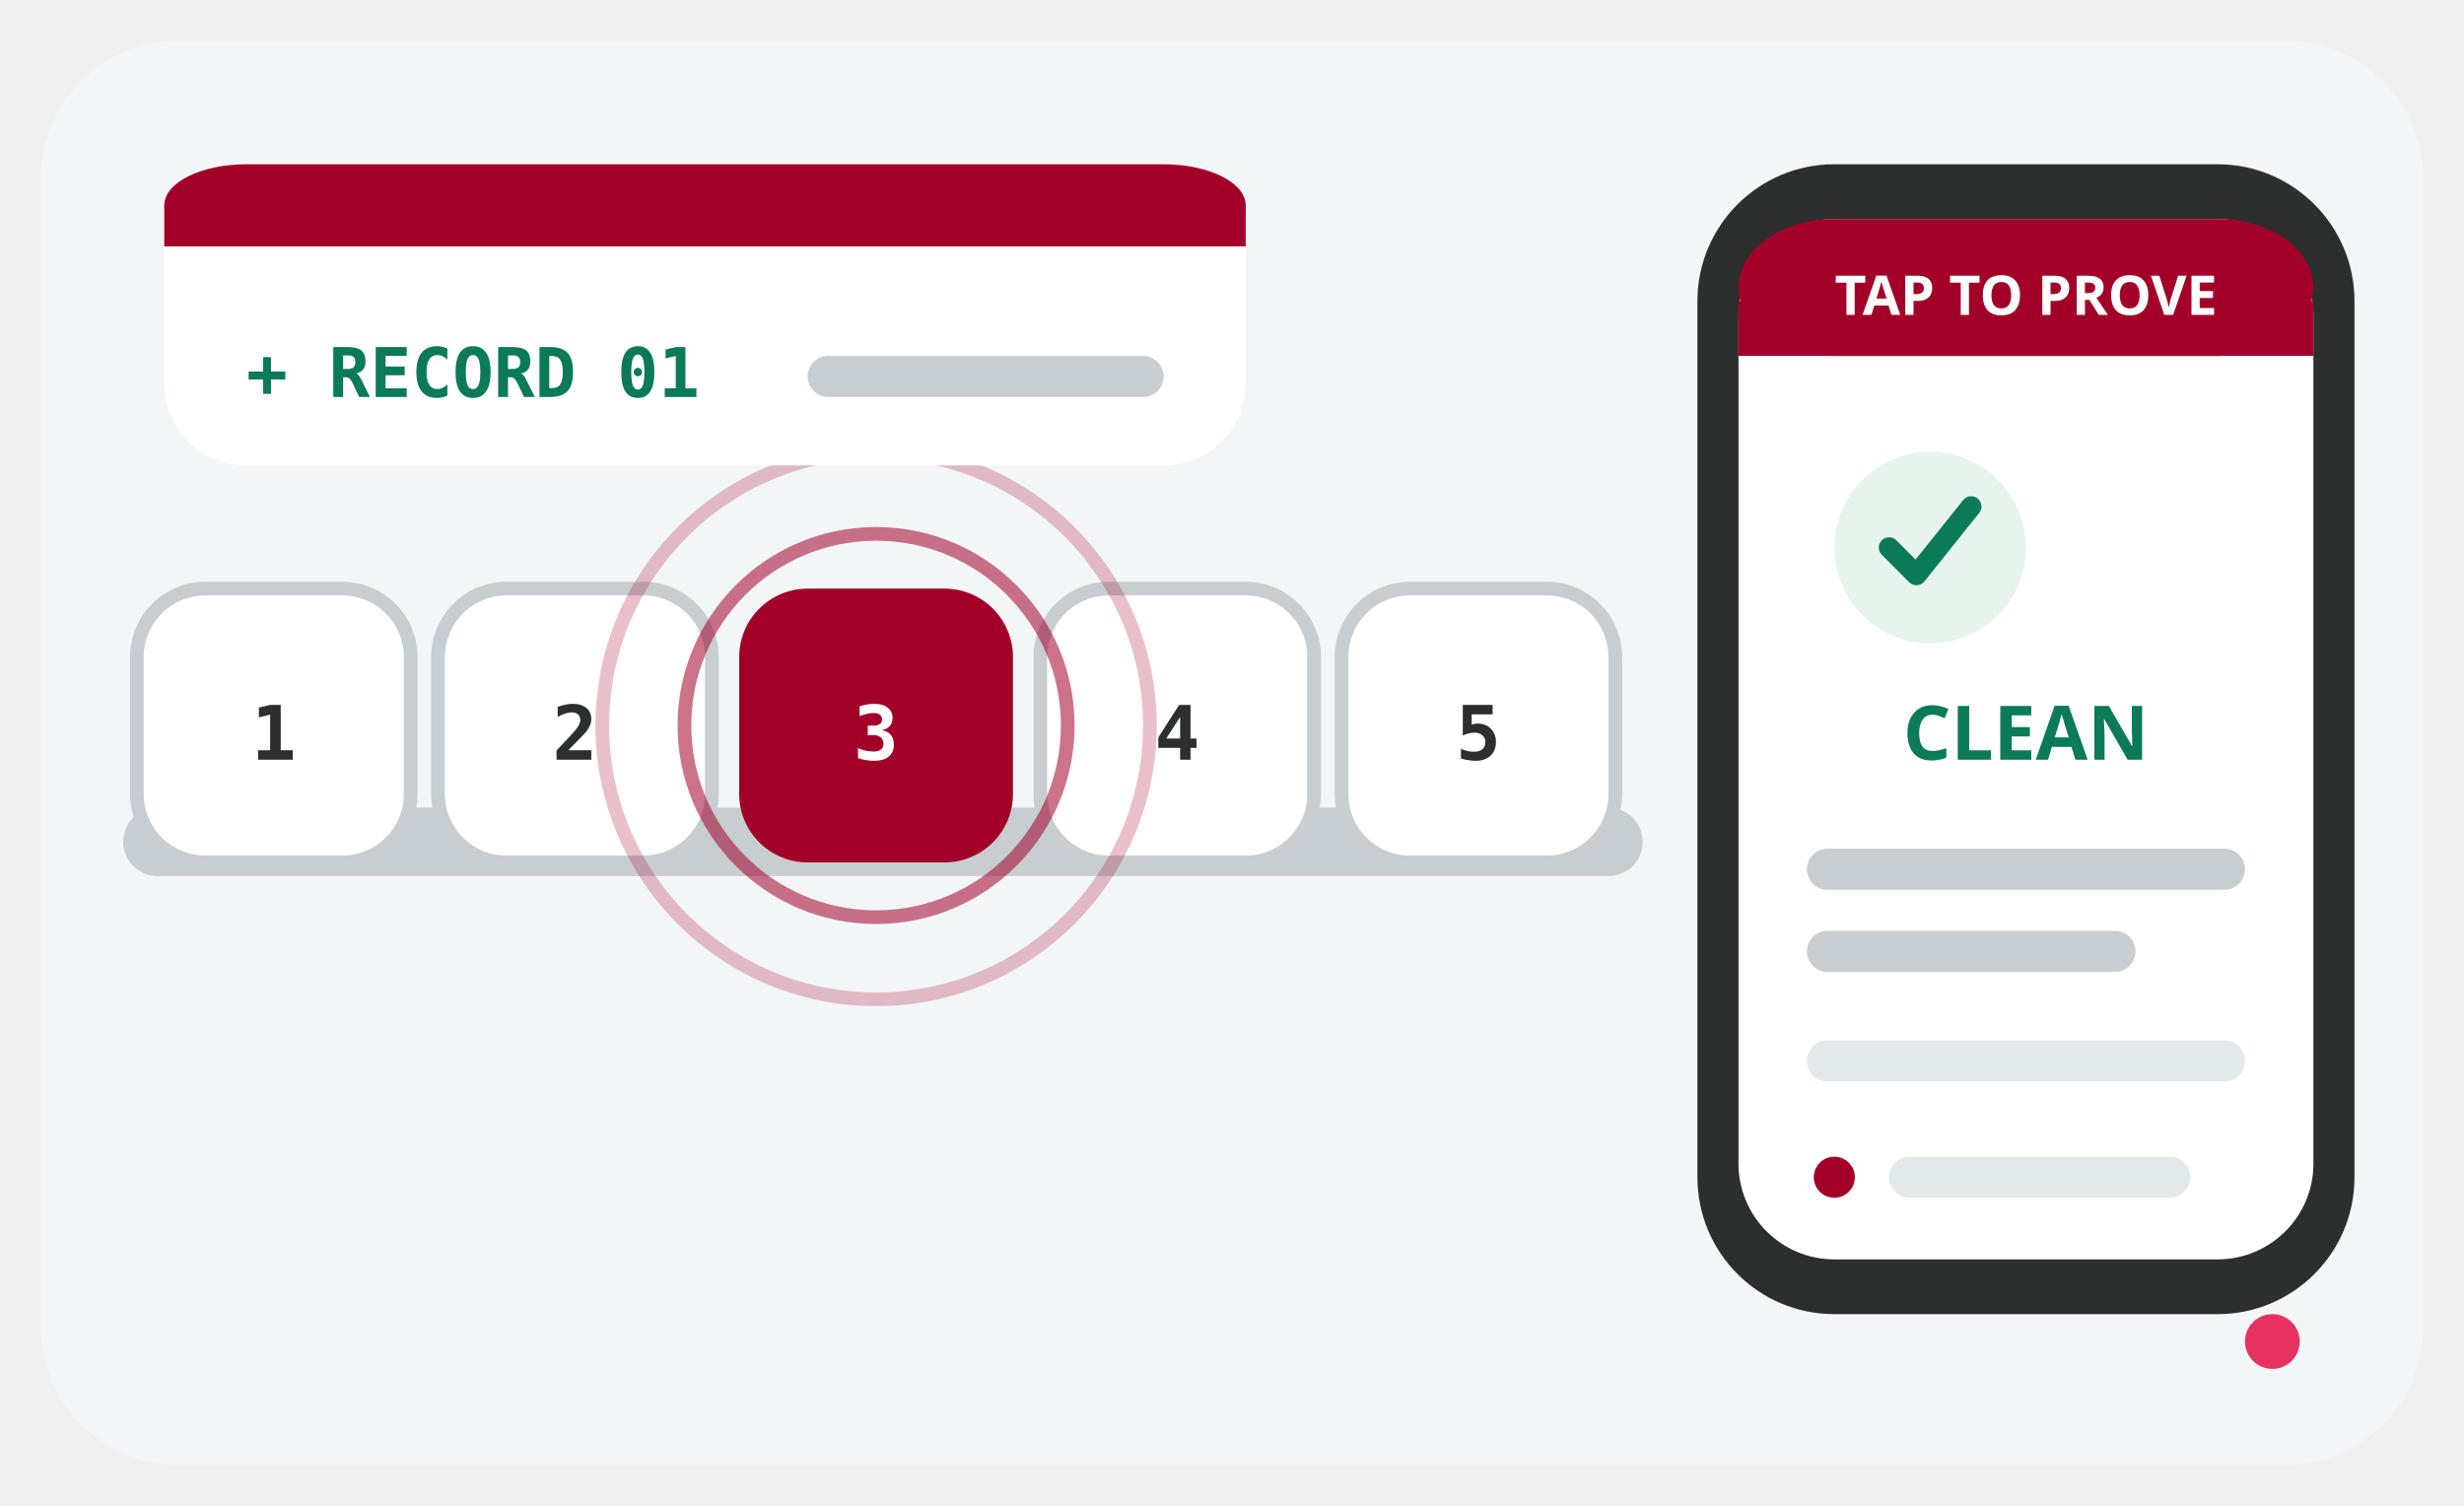
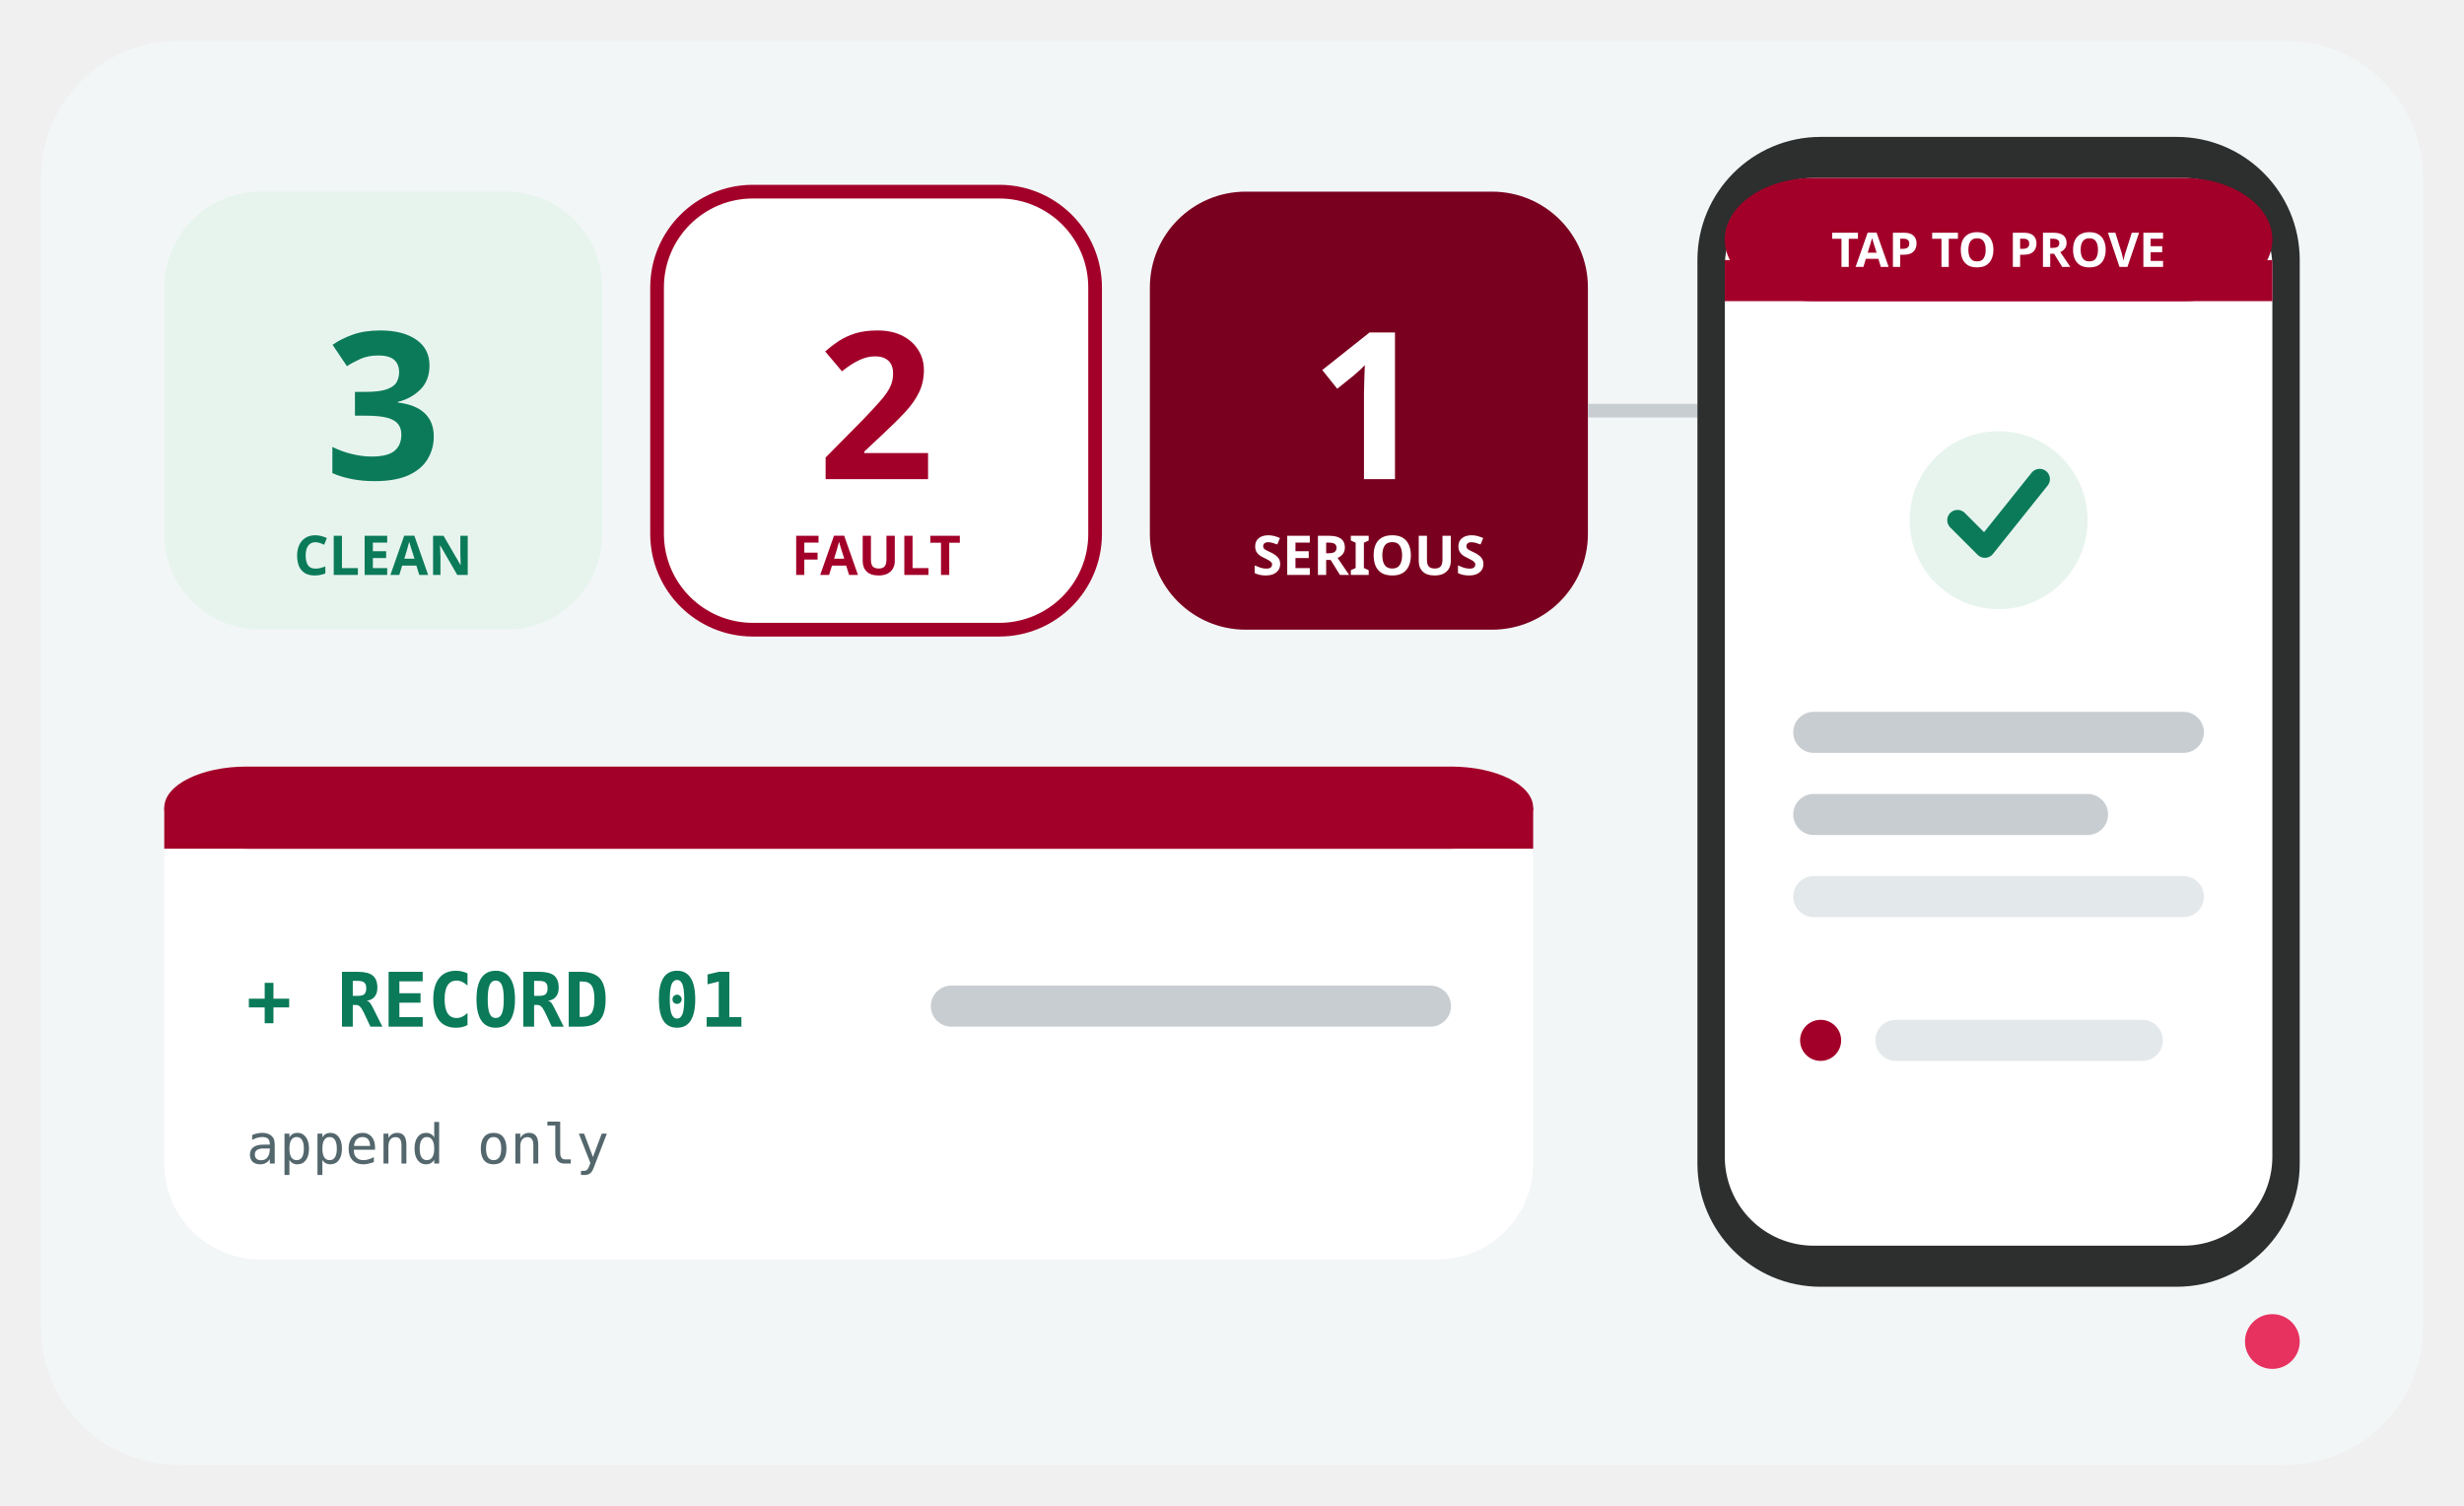
<svg xmlns="http://www.w3.org/2000/svg" viewBox="0 0 360 220" width="360" height="220" role="img" aria-labelledby="flow-title flow-desc">
  <rect x="6" y="6" width="348" height="208" rx="20" fill="#F3F6F7" />
-   <rect x="18" y="118" width="222" height="10" rx="5" fill="#C7CDD1" />
-   <g font-family="ui-monospace, monospace" font-size="11" font-weight="700" text-anchor="middle">
-     <rect x="20" y="86" width="40" height="40" rx="10" fill="#FFFFFF" stroke="#C7CDD1" stroke-width="2" />
-     <text x="40" y="111" fill="#2D2E2E">1</text>
-     <rect x="64" y="86" width="40" height="40" rx="10" fill="#FFFFFF" stroke="#C7CDD1" stroke-width="2" />
-     <text x="84" y="111" fill="#2D2E2E">2</text>
-     <rect x="108" y="86" width="40" height="40" rx="10" fill="#A30029" />
-     <text x="128" y="111" fill="#FFFFFF">3</text>
-     <rect x="152" y="86" width="40" height="40" rx="10" fill="#FFFFFF" stroke="#C7CDD1" stroke-width="2" />
-     <text x="172" y="111" fill="#2D2E2E">4</text>
-     <rect x="196" y="86" width="40" height="40" rx="10" fill="#FFFFFF" stroke="#C7CDD1" stroke-width="2" />
-     <text x="216" y="111" fill="#2D2E2E">5</text>
+   <g text-anchor="middle" font-family="system-ui, sans-serif" font-weight="800">
+     <rect x="24" y="28" width="64" height="64" rx="14" fill="#E7F4EE" />
+     <text x="56" y="70" font-size="30" fill="#0B7A59">3</text>
+     <text x="56" y="84" font-size="8" font-weight="700" fill="#0B7A59">CLEAN</text>
+     <rect x="96" y="28" width="64" height="64" rx="14" fill="#FFFFFF" stroke="#A30029" stroke-width="2" />
+     <text x="128" y="70" font-size="30" fill="#A30029">2</text>
+     <text x="128" y="84" font-size="8" font-weight="700" fill="#A30029">FAULT</text>
+     <rect x="168" y="28" width="64" height="64" rx="14" fill="#7A001F" />
+     <text x="200" y="70" font-size="30" fill="#FFFFFF">1</text>
+     <text x="200" y="84" font-size="8" font-weight="700" fill="#FFFFFF">SERIOUS</text>
  </g>
-   <g fill="none" stroke="#A30029" stroke-width="2" opacity="0.55">
-     <circle cx="128" cy="106" r="28" />
-     <circle cx="128" cy="106" r="40" opacity="0.45" />
+   <path d="M232 60h16" fill="none" stroke="#C7CDD1" stroke-width="2" />
+   <g>
+     <rect x="248" y="20" width="88" height="168" rx="18" fill="#2D2E2E" />
+     <rect x="252" y="26" width="80" height="156" rx="13" fill="#FFFFFF" />
+     <rect x="252" y="26" width="80" height="18" rx="13" fill="#A30029" />
+     <rect x="252" y="38" width="80" height="6" fill="#A30029" />
+     <text x="292" y="39" text-anchor="middle" font-family="system-ui, sans-serif" font-size="7" font-weight="700" fill="#FFFFFF">TAP TO PROVE</text>
+     <circle cx="292" cy="76" r="13" fill="#E7F4EE" />
+     <path d="M286 76l4 4 8-10" fill="none" stroke="#0B7A59" stroke-width="3" stroke-linecap="round" stroke-linejoin="round" />
+     <rect x="262" y="104" width="60" height="6" rx="3" fill="#C7CDD1" />
+     <rect x="262" y="116" width="46" height="6" rx="3" fill="#C7CDD1" />
+     <rect x="262" y="128" width="60" height="6" rx="3" fill="#E3E8EA" />
+     <circle cx="266" cy="152" r="3" fill="#A30029" />
+     <rect x="274" y="149" width="42" height="6" rx="3" fill="#E3E8EA" />
  </g>
  <g>
-     <rect x="248" y="24" width="96" height="168" rx="20" fill="#2D2E2E" />
-     <rect x="254" y="32" width="84" height="152" rx="14" fill="#FFFFFF" />
-     <rect x="254" y="32" width="84" height="20" rx="14" fill="#A30029" />
-     <rect x="254" y="44" width="84" height="8" fill="#A30029" />
-     <text x="296" y="46" text-anchor="middle" font-family="system-ui, sans-serif" font-size="8" font-weight="700" fill="#FFFFFF">TAP TO PROVE</text>
-     <circle cx="282" cy="80" r="14" fill="#E7F4EE" />
-     <path d="M276 80l4 4 8-10" fill="none" stroke="#0B7A59" stroke-width="3" stroke-linecap="round" stroke-linejoin="round" />
-     <text x="296" y="111" text-anchor="middle" font-family="system-ui, sans-serif" font-size="11" font-weight="800" fill="#0B7A59">CLEAN</text>
-     <rect x="264" y="124" width="64" height="6" rx="3" fill="#C7CDD1" />
-     <rect x="264" y="136" width="48" height="6" rx="3" fill="#C7CDD1" />
-     <rect x="264" y="152" width="64" height="6" rx="3" fill="#E3E8EA" />
-     <circle cx="268" cy="172" r="3" fill="#A30029" />
-     <rect x="276" y="169" width="44" height="6" rx="3" fill="#E3E8EA" />
-   </g>
-   <g>
-     <rect x="24" y="24" width="158" height="44" rx="12" fill="#FFFFFF" />
-     <rect x="24" y="24" width="158" height="12" rx="12" fill="#A30029" />
-     <rect x="24" y="30" width="158" height="6" fill="#A30029" />
-     <text x="36" y="58" font-family="ui-monospace, monospace" font-size="10" font-weight="700" fill="#0B7A59">+ RECORD 01</text>
-     <rect x="118" y="52" width="52" height="6" rx="3" fill="#C7CDD1" />
+     <rect x="24" y="112" width="200" height="72" rx="14" fill="#FFFFFF" />
+     <rect x="24" y="112" width="200" height="12" rx="12" fill="#A30029" />
+     <rect x="24" y="118" width="200" height="6" fill="#A30029" />
+     <text x="36" y="150" font-family="ui-monospace, monospace" font-size="11" font-weight="700" fill="#0B7A59">+ RECORD 01</text>
+     <rect x="136" y="144" width="76" height="6" rx="3" fill="#C7CDD1" />
+     <text x="36" y="170" font-family="ui-monospace, monospace" font-size="8" fill="#53676D">append only</text>
  </g>
  <circle cx="332" cy="196" r="4" fill="#E40039" opacity="0.8" />
</svg>
